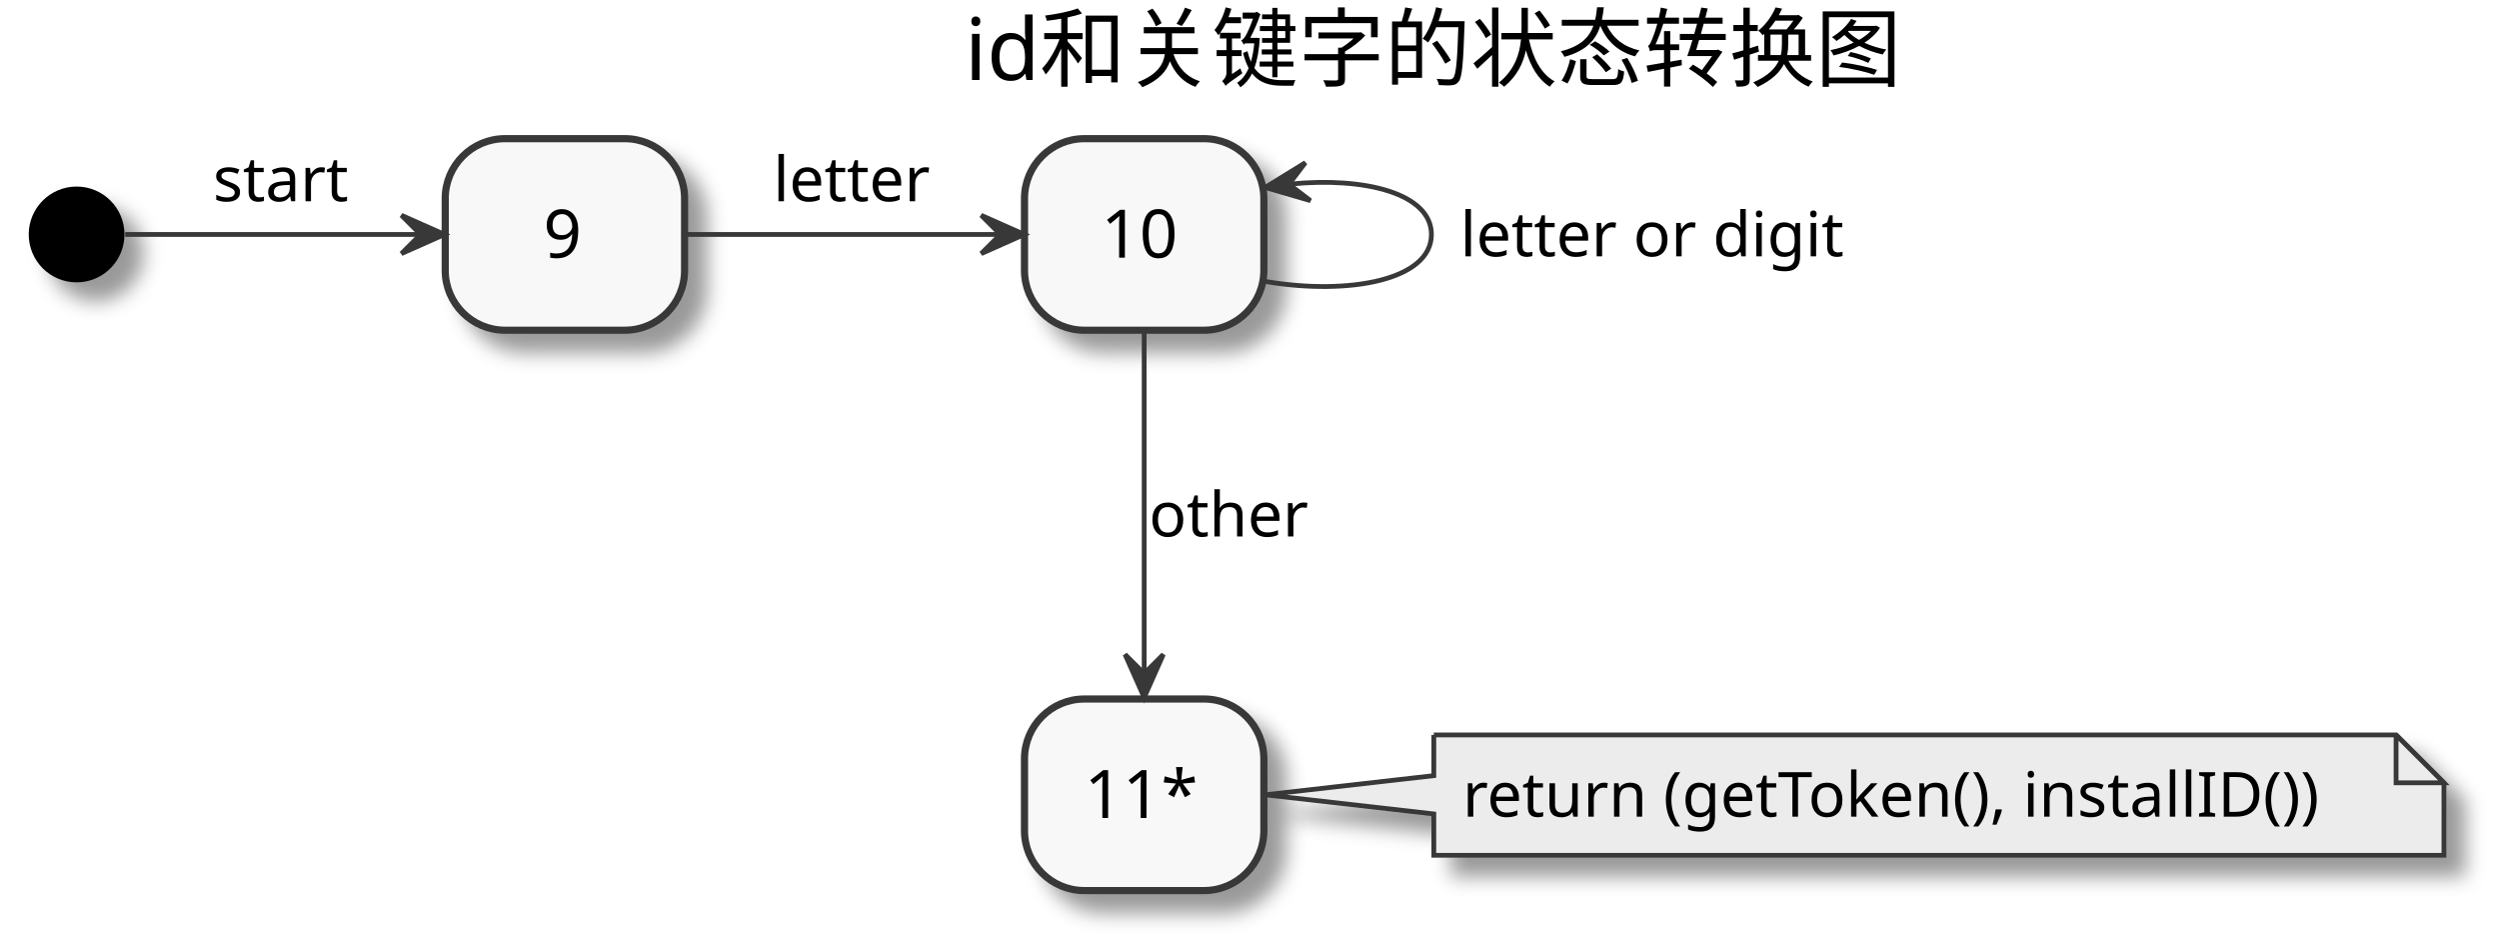
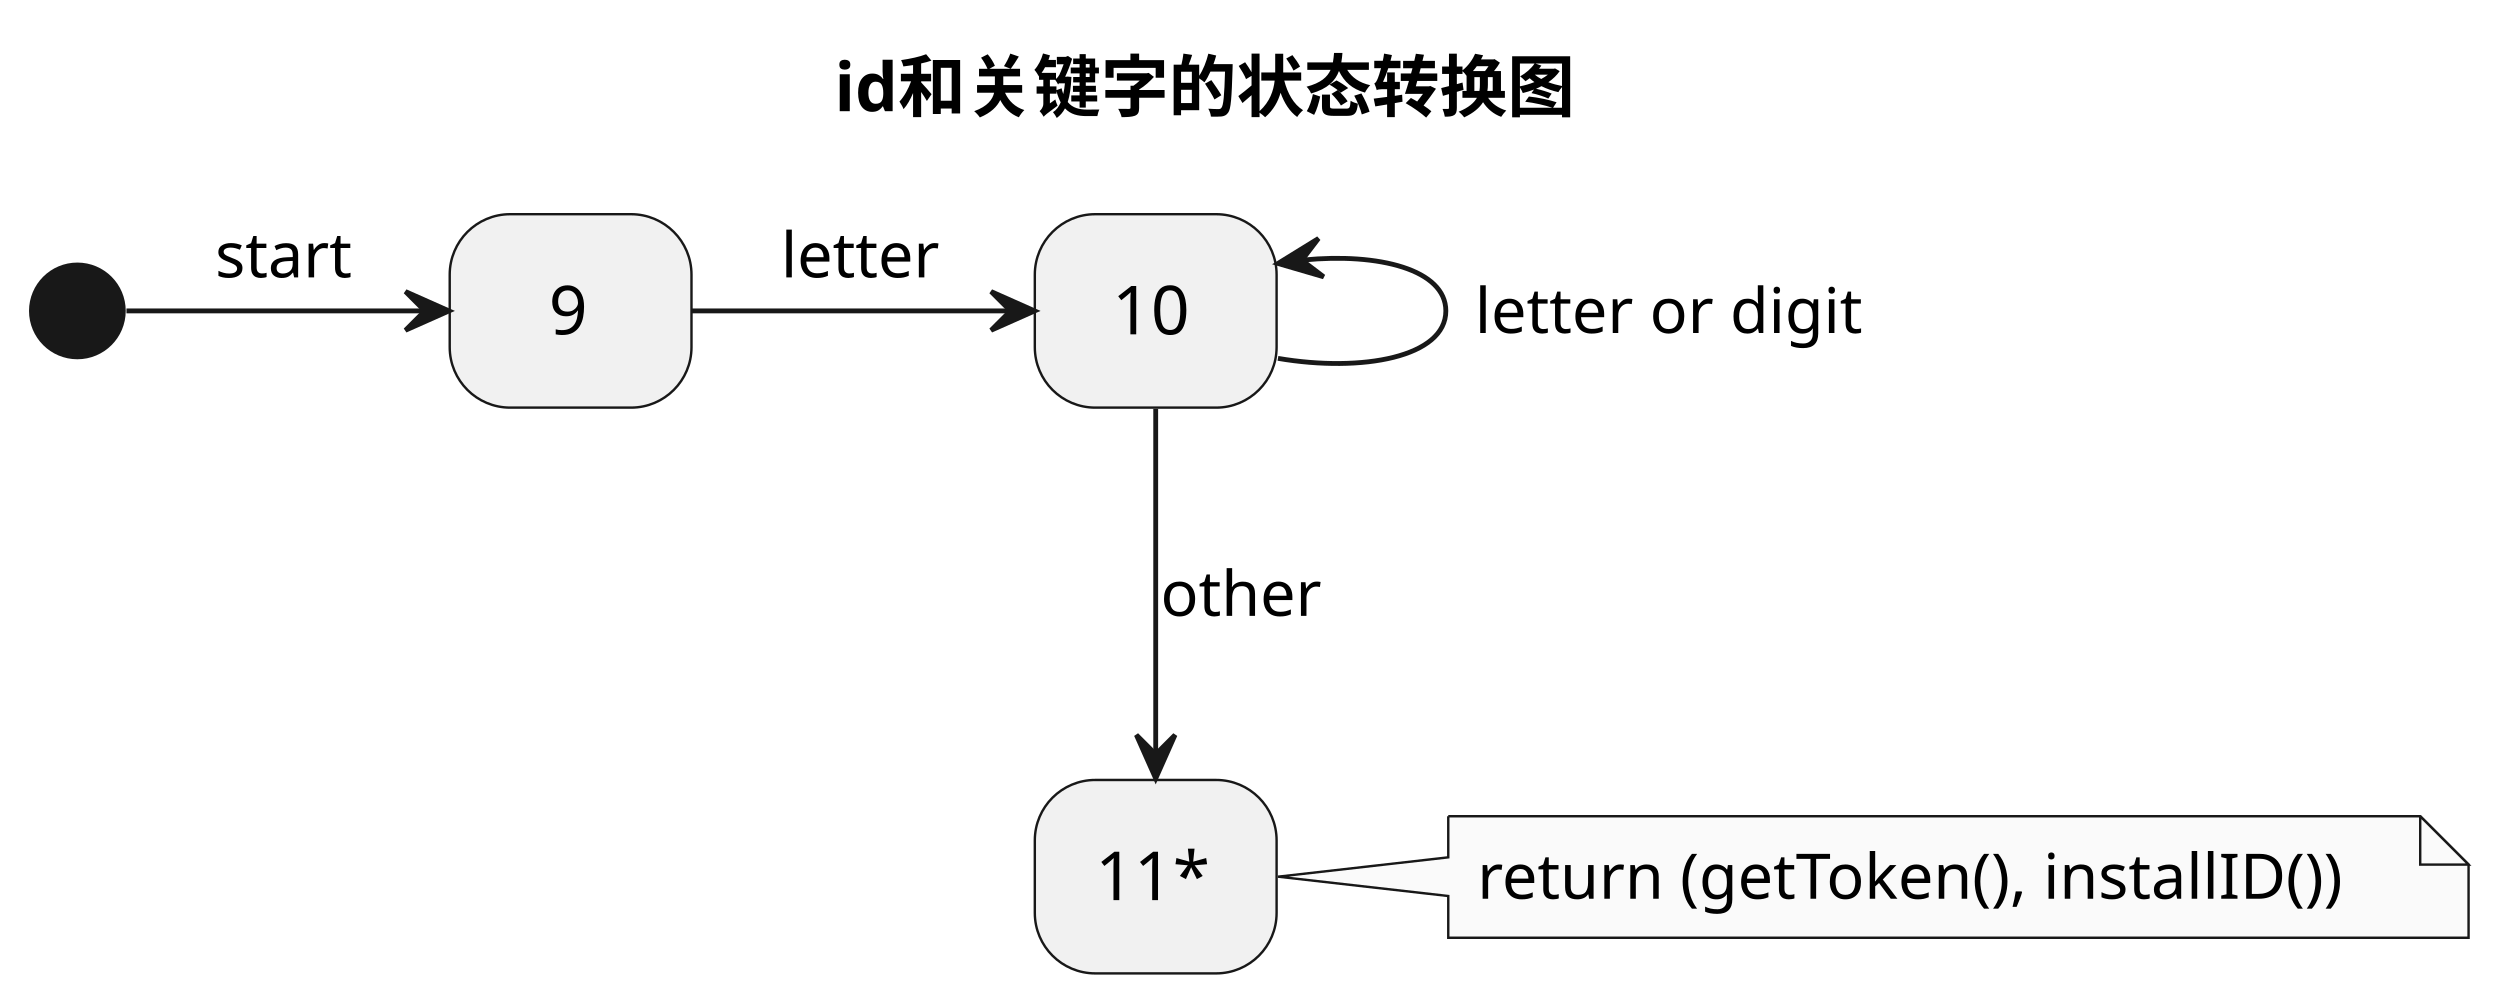
- <svg xmlns="http://www.w3.org/2000/svg" contentScriptType="application/ecmascript" contentStyleType="text/css" height="196px" preserveAspectRatio="none" style="width:522px;height:196px;" version="1.1" viewBox="0 0 522 196" width="522px" zoomAndPan="magnify">
-   <defs>
-     <filter height="300%" id="fjeucbe6zcy1z" width="300%" x="-1" y="-1">
-       <feGaussianBlur result="blurOut" stdDeviation="2.0" />
-       <feColorMatrix in="blurOut" result="blurOut2" type="matrix" values="0 0 0 0 0 0 0 0 0 0 0 0 0 0 0 0 0 0 .4 0" />
-       <feOffset dx="4.0" dy="4.0" in="blurOut2" result="blurOut3" />
-       <feBlend in="SourceGraphic" in2="blurOut3" mode="normal" />
-     </filter>
-   </defs>
+ <svg xmlns="http://www.w3.org/2000/svg" contentStyleType="text/css" height="207px" preserveAspectRatio="none" style="width:517px;height:207px;background:#FFFFFF;" version="1.1" viewBox="0 0 517 207" width="517px" zoomAndPan="magnify">
+   <defs />
  <g>
-     <text fill="#000000" font-family="sans-serif" font-size="18" lengthAdjust="spacingAndGlyphs" textLength="126" x="201.5" y="16.708">id和关键字的状态转换图</text>
-     <rect fill="#F8F8F8" filter="url(#fjeucbe6zcy1z)" height="40" rx="12.5" ry="12.5" style="stroke: #383838; stroke-width: 1.5;" width="50" x="214" y="145.953" />
-     <text fill="#000000" font-family="sans-serif" font-size="14" lengthAdjust="spacingAndGlyphs" textLength="25" x="226.5" y="170.8">11*</text>
-     <ellipse cx="16" cy="48.953" fill="#000000" filter="url(#fjeucbe6zcy1z)" rx="10" ry="10" style="stroke: none; stroke-width: 1.0;" />
-     <rect fill="#F8F8F8" filter="url(#fjeucbe6zcy1z)" height="40" rx="12.5" ry="12.5" style="stroke: #383838; stroke-width: 1.5;" width="50" x="93" y="28.953" />
-     <text fill="#000000" font-family="sans-serif" font-size="14" lengthAdjust="spacingAndGlyphs" textLength="9" x="113.5" y="53.8">9</text>
-     <rect fill="#F8F8F8" filter="url(#fjeucbe6zcy1z)" height="40" rx="12.5" ry="12.5" style="stroke: #383838; stroke-width: 1.5;" width="50" x="214" y="28.953" />
-     <text fill="#000000" font-family="sans-serif" font-size="14" lengthAdjust="spacingAndGlyphs" textLength="18" x="230" y="53.8">10</text>
-     <path d="M299.5,153.453 L299.5,161.953 L264.29,165.953 L299.5,169.953 L299.5,178.586 A0,0 0 0 0 299.5,178.586 L510.5,178.586 A0,0 0 0 0 510.5,178.586 L510.5,163.453 L500.5,153.453 L299.5,153.453 A0,0 0 0 0 299.5,153.453 " fill="#ECECEC" filter="url(#fjeucbe6zcy1z)" style="stroke: #383838; stroke-width: 1.0;" />
-     <path d="M500.5,153.453 L500.5,163.453 L510.5,163.453 L500.5,153.453 " fill="#ECECEC" style="stroke: #383838; stroke-width: 1.0;" />
-     <text fill="#000000" font-family="sans-serif" font-size="13" lengthAdjust="spacingAndGlyphs" textLength="190" x="305.5" y="170.52">return (getToken(), installID())</text>
-     <path d="M26.15,48.953 C40.37,48.953 66.8,48.953 87.67,48.953 " fill="none" id="*start-&gt;9" style="stroke: #383838; stroke-width: 1.0;" />
-     <polygon fill="#383838" points="92.85,48.953,83.85,44.953,87.85,48.953,83.85,52.953,92.85,48.953" style="stroke: #383838; stroke-width: 1.0;" />
-     <text fill="#000000" font-family="sans-serif" font-size="13" lengthAdjust="spacingAndGlyphs" textLength="30" x="44.5" y="42.02">start</text>
-     <path d="M143.07,48.953 C162.22,48.953 188.67,48.953 208.95,48.953 " fill="none" id="9-&gt;10" style="stroke: #383838; stroke-width: 1.0;" />
-     <polygon fill="#383838" points="213.96,48.953,204.96,44.953,208.96,48.953,204.96,52.953,213.96,48.953" style="stroke: #383838; stroke-width: 1.0;" />
-     <text fill="#000000" font-family="sans-serif" font-size="13" lengthAdjust="spacingAndGlyphs" textLength="34" x="161.5" y="42.02">letter</text>
-     <path d="M269.58,38.423 C285.09,36.893 299,40.403 299,48.953 C299,58.473 281.77,61.743 264.28,58.763 " fill="none" id="10&lt;-10" style="stroke: #383838; stroke-width: 1.0;" />
-     <polygon fill="#383838" points="264.28,39.143,273.735,41.899,269.235,38.472,272.662,33.971,264.28,39.143" style="stroke: #383838; stroke-width: 1.0;" />
-     <text fill="#000000" font-family="sans-serif" font-size="13" lengthAdjust="spacingAndGlyphs" textLength="82" x="305" y="53.52">letter or digit</text>
-     <path d="M239,69.203 C239,88.773 239,119.163 239,140.443 " fill="none" id="10-&gt;11" style="stroke: #383838; stroke-width: 1.0;" />
-     <polygon fill="#383838" points="239,145.643,243,136.643,239,140.643,235,136.643,239,145.643" style="stroke: #383838; stroke-width: 1.0;" />
-     <text fill="#000000" font-family="sans-serif" font-size="13" lengthAdjust="spacingAndGlyphs" textLength="34" x="240" y="112.02">other</text>
+     <text fill="#000000" font-family="sans-serif" font-size="14" font-weight="bold" lengthAdjust="spacing" textLength="158.375" x="172.562" y="22.995">id和关键字的状态转换图</text>
+     <rect fill="#F1F1F1" height="40" rx="12.5" ry="12.5" style="stroke:#181818;stroke-width:0.5;" width="50" x="214" y="161.297" />
+     <text fill="#000000" font-family="sans-serif" font-size="14" lengthAdjust="spacing" textLength="25" x="226.5" y="186.144">11*</text>
+     <ellipse cx="16" cy="64.297" fill="#181818" rx="10" ry="10" style="stroke:none;stroke-width:1.0;" />
+     <rect fill="#F1F1F1" height="40" rx="12.5" ry="12.5" style="stroke:#181818;stroke-width:0.5;" width="50" x="93" y="44.297" />
+     <text fill="#000000" font-family="sans-serif" font-size="14" lengthAdjust="spacing" textLength="9" x="113.5" y="69.144">9</text>
+     <rect fill="#F1F1F1" height="40" rx="12.5" ry="12.5" style="stroke:#181818;stroke-width:0.5;" width="50" x="214" y="44.297" />
+     <text fill="#000000" font-family="sans-serif" font-size="14" lengthAdjust="spacing" textLength="18" x="230" y="69.144">10</text>
+     <g id="elem_GMN11">
+       <path d="M299.5,168.797 L299.5,177.297 L264.29,181.297 L299.5,185.297 L299.5,193.93 A0,0 0 0 0 299.5,193.93 L510.5,193.93 A0,0 0 0 0 510.5,193.93 L510.5,178.797 L500.5,168.797 L299.5,168.797 A0,0 0 0 0 299.5,168.797 " fill="#FAFAFA" style="stroke:#181818;stroke-width:0.5;" />
+       <path d="M500.5,168.797 L500.5,178.797 L510.5,178.797 L500.5,168.797 " fill="#FAFAFA" style="stroke:#181818;stroke-width:0.5;" />
+       <text fill="#000000" font-family="sans-serif" font-size="13" lengthAdjust="spacing" textLength="190" x="305.5" y="185.864">return (getToken(), installID())</text>
+     </g>
+     <g id="link_*start*_9">
+       <path d="M26.15,64.297 C40.37,64.297 66.8,64.297 87.67,64.297 " fill="none" id="*start*-to-9" style="stroke:#181818;stroke-width:1.0;" />
+       <polygon fill="#181818" points="92.85,64.297,83.85,60.297,87.85,64.297,83.85,68.297,92.85,64.297" style="stroke:#181818;stroke-width:1.0;" />
+       <text fill="#000000" font-family="sans-serif" font-size="13" lengthAdjust="spacing" textLength="30" x="44.5" y="57.364">start</text>
+     </g>
+     <g id="link_9_10">
+       <path d="M143.07,64.297 C162.22,64.297 188.67,64.297 208.95,64.297 " fill="none" id="9-to-10" style="stroke:#181818;stroke-width:1.0;" />
+       <polygon fill="#181818" points="213.96,64.297,204.96,60.297,208.96,64.297,204.96,68.297,213.96,64.297" style="stroke:#181818;stroke-width:1.0;" />
+       <text fill="#000000" font-family="sans-serif" font-size="13" lengthAdjust="spacing" textLength="34" x="161.5" y="57.364">letter</text>
+     </g>
+     <g id="link_10_10">
+       <path d="M269.58,53.767 C285.09,52.237 299,55.747 299,64.297 C299,73.817 281.77,77.087 264.28,74.107 " fill="none" id="10-backto-10" style="stroke:#181818;stroke-width:1.0;" />
+       <polygon fill="#181818" points="264.28,54.487,273.735,57.243,269.235,53.816,272.662,49.315,264.28,54.487" style="stroke:#181818;stroke-width:1.0;" />
+       <text fill="#000000" font-family="sans-serif" font-size="13" lengthAdjust="spacing" textLength="82" x="305" y="68.864">letter or digit</text>
+     </g>
+     <g id="link_10_11">
+       <path d="M239,84.547 C239,104.117 239,134.507 239,155.787 " fill="none" id="10-to-11" style="stroke:#181818;stroke-width:1.0;" />
+       <polygon fill="#181818" points="239,160.987,243,151.987,239,155.987,235,151.987,239,160.987" style="stroke:#181818;stroke-width:1.0;" />
+       <text fill="#000000" font-family="sans-serif" font-size="13" lengthAdjust="spacing" textLength="34" x="240" y="127.364">other</text>
+     </g>
  </g>
</svg>
